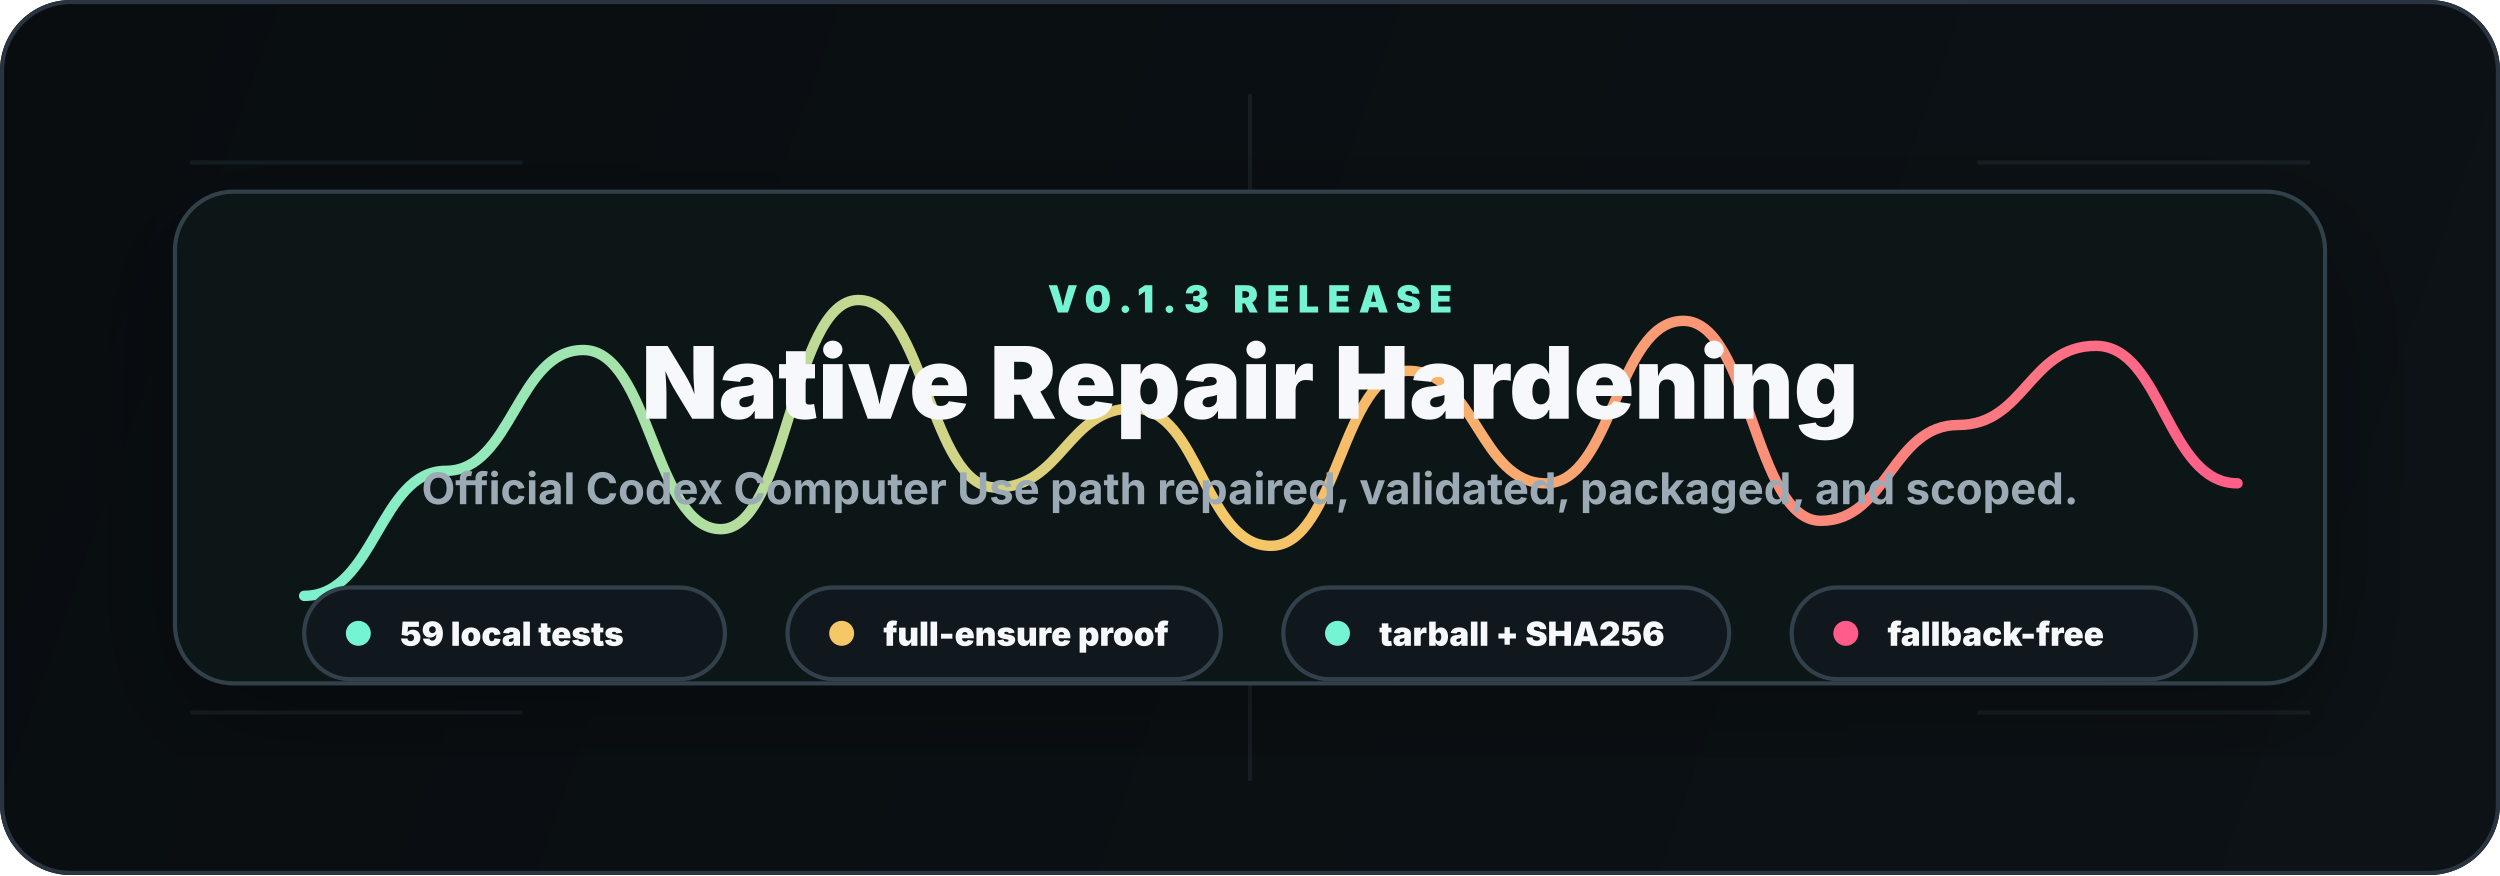
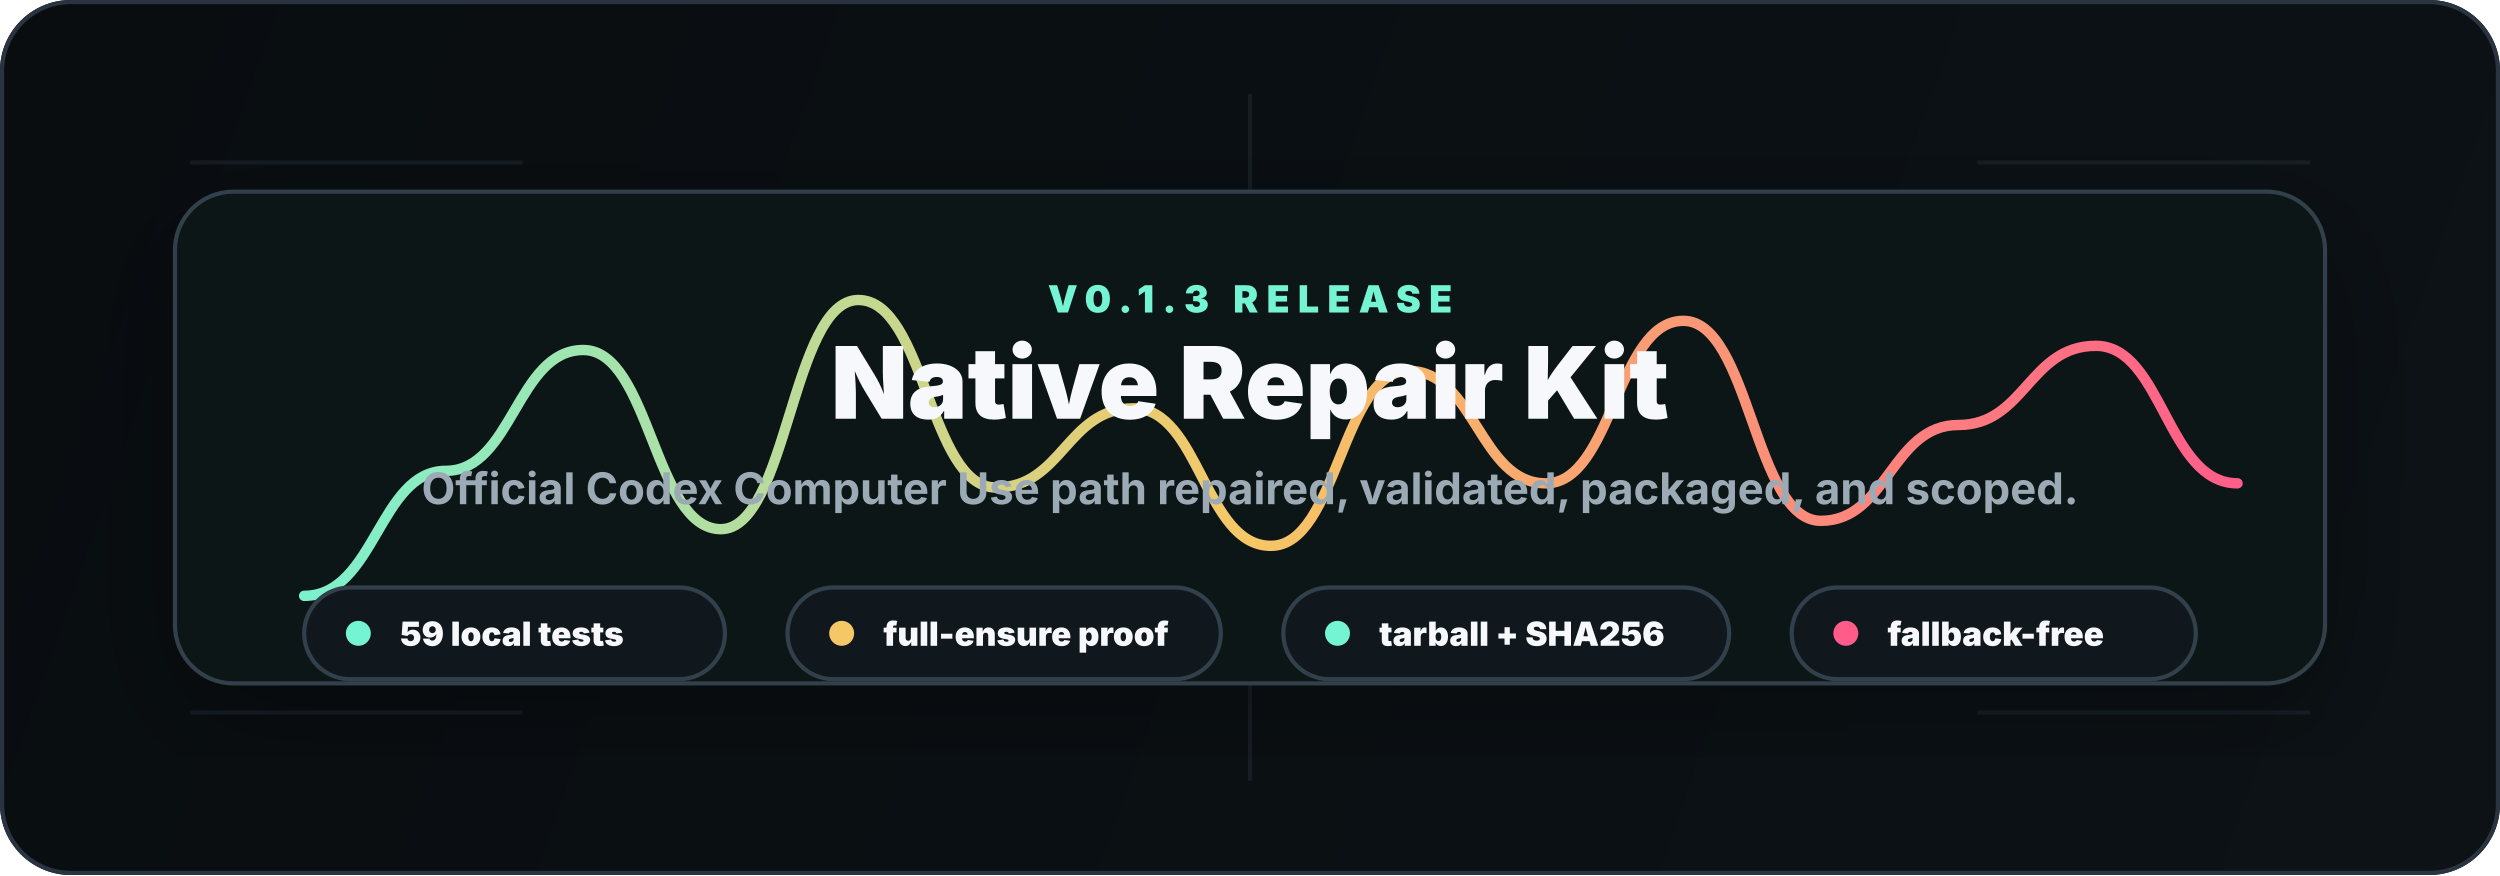
<svg xmlns="http://www.w3.org/2000/svg" width="2400" height="840" viewBox="0 0 1200 420" fill="none" role="img" aria-labelledby="title desc" text-rendering="geometricPrecision">
  <defs>
    <linearGradient id="panel" x1="0" y1="0" x2="1200" y2="420" gradientUnits="userSpaceOnUse">
      <stop stop-color="#090D10" />
      <stop offset="1" stop-color="#0C1216" />
    </linearGradient>
    <linearGradient id="accent" x1="118" y1="210" x2="1082" y2="210" gradientUnits="userSpaceOnUse">
      <stop stop-color="#75F4D4" />
      <stop offset="0.5" stop-color="#F6C766" />
      <stop offset="1" stop-color="#FF5C8A" />
    </linearGradient>
    <filter id="soft" x="-15%" y="-15%" width="130%" height="130%" color-interpolation-filters="sRGB">
      <feDropShadow dx="0" dy="18" stdDeviation="28" flood-color="#000000" flood-opacity="0.30" />
    </filter>
  </defs>
  <rect width="1200" height="420" rx="34" fill="url(#panel)" />
  <rect x="1" y="1" width="1198" height="418" rx="33" stroke="#2A3440" stroke-width="2" />
  <g opacity="0.3">
    <path d="M92 78H250M950 78H1108M92 342H250M950 342H1108" stroke="#31404A" stroke-width="2" stroke-linecap="round" />
    <path d="M600 46V98M600 322V374" stroke="#31404A" stroke-width="2" stroke-linecap="round" />
  </g>
  <g filter="url(#soft)">
    <rect x="84" y="92" width="1032" height="236" rx="28" fill="#0D1418" stroke="#31404A" stroke-width="2" />
    <path d="M146 286C180 286 182 226 214 226C246 226 248 168 280 168C312 168 314 254 346 254C378 254 380 144 412 144C444 144 446 234 478 234C510 234 512 196 544 196C576 196 578 262 610 262C642 262 644 178 676 178C708 178 710 232 742 232C774 232 776 154 808 154C840 154 842 250 874 250C906 250 908 204 940 204C972 204 974 166 1006 166C1038 166 1040 232 1074 232" stroke="url(#accent)" stroke-width="5" stroke-linecap="round" />
  </g>
  <text x="600" y="150" text-anchor="middle" fill="#75F4D4" font-family="Inter, ui-sans-serif, system-ui, -apple-system, BlinkMacSystemFont, Segoe UI, sans-serif" font-size="18" font-weight="850" letter-spacing="4">V0.1.3 RELEASE</text>
-   <text x="600" y="201" text-anchor="middle" fill="#F6F8FB" font-family="Inter, ui-sans-serif, system-ui, -apple-system, BlinkMacSystemFont, Segoe UI, sans-serif" font-size="48" font-weight="900">Native Repair Hardening</text>
+   <text x="600" y="201" text-anchor="middle" fill="#F6F8FB" font-family="Inter, ui-sans-serif, system-ui, -apple-system, BlinkMacSystemFont, Segoe UI, sans-serif" font-size="48" font-weight="900">Native Repair Kit</text>
  <text x="600" y="242" text-anchor="middle" fill="#9BAAB5" font-family="Inter, ui-sans-serif, system-ui, -apple-system, BlinkMacSystemFont, Segoe UI, sans-serif" font-size="21" font-weight="650">Official Codex Computer Use path repaired, validated, packaged, and scoped.</text>
  <g font-family="Inter, ui-sans-serif, system-ui, -apple-system, BlinkMacSystemFont, Segoe UI, sans-serif" font-size="16" font-weight="850">
    <rect x="146" y="282" width="202" height="44" rx="22" fill="#10181D" stroke="#31404A" stroke-width="2" />
    <circle cx="172" cy="304" r="6" fill="#75F4D4" />
    <text x="192" y="310" fill="#F6F8FB">59 local tests</text>
    <rect x="378" y="282" width="208" height="44" rx="22" fill="#10181D" stroke="#31404A" stroke-width="2" />
    <circle cx="404" cy="304" r="6" fill="#F6C766" />
    <text x="424" y="310" fill="#F6F8FB">full-ensure proof</text>
    <rect x="616" y="282" width="214" height="44" rx="22" fill="#10181D" stroke="#31404A" stroke-width="2" />
    <circle cx="642" cy="304" r="6" fill="#75F4D4" />
    <text x="662" y="310" fill="#F6F8FB">tarball + SHA256</text>
    <rect x="860" y="282" width="194" height="44" rx="22" fill="#10181D" stroke="#31404A" stroke-width="2" />
    <circle cx="886" cy="304" r="6" fill="#FF5C8A" />
    <text x="906" y="310" fill="#F6F8FB">fallback-free</text>
  </g>
</svg>
